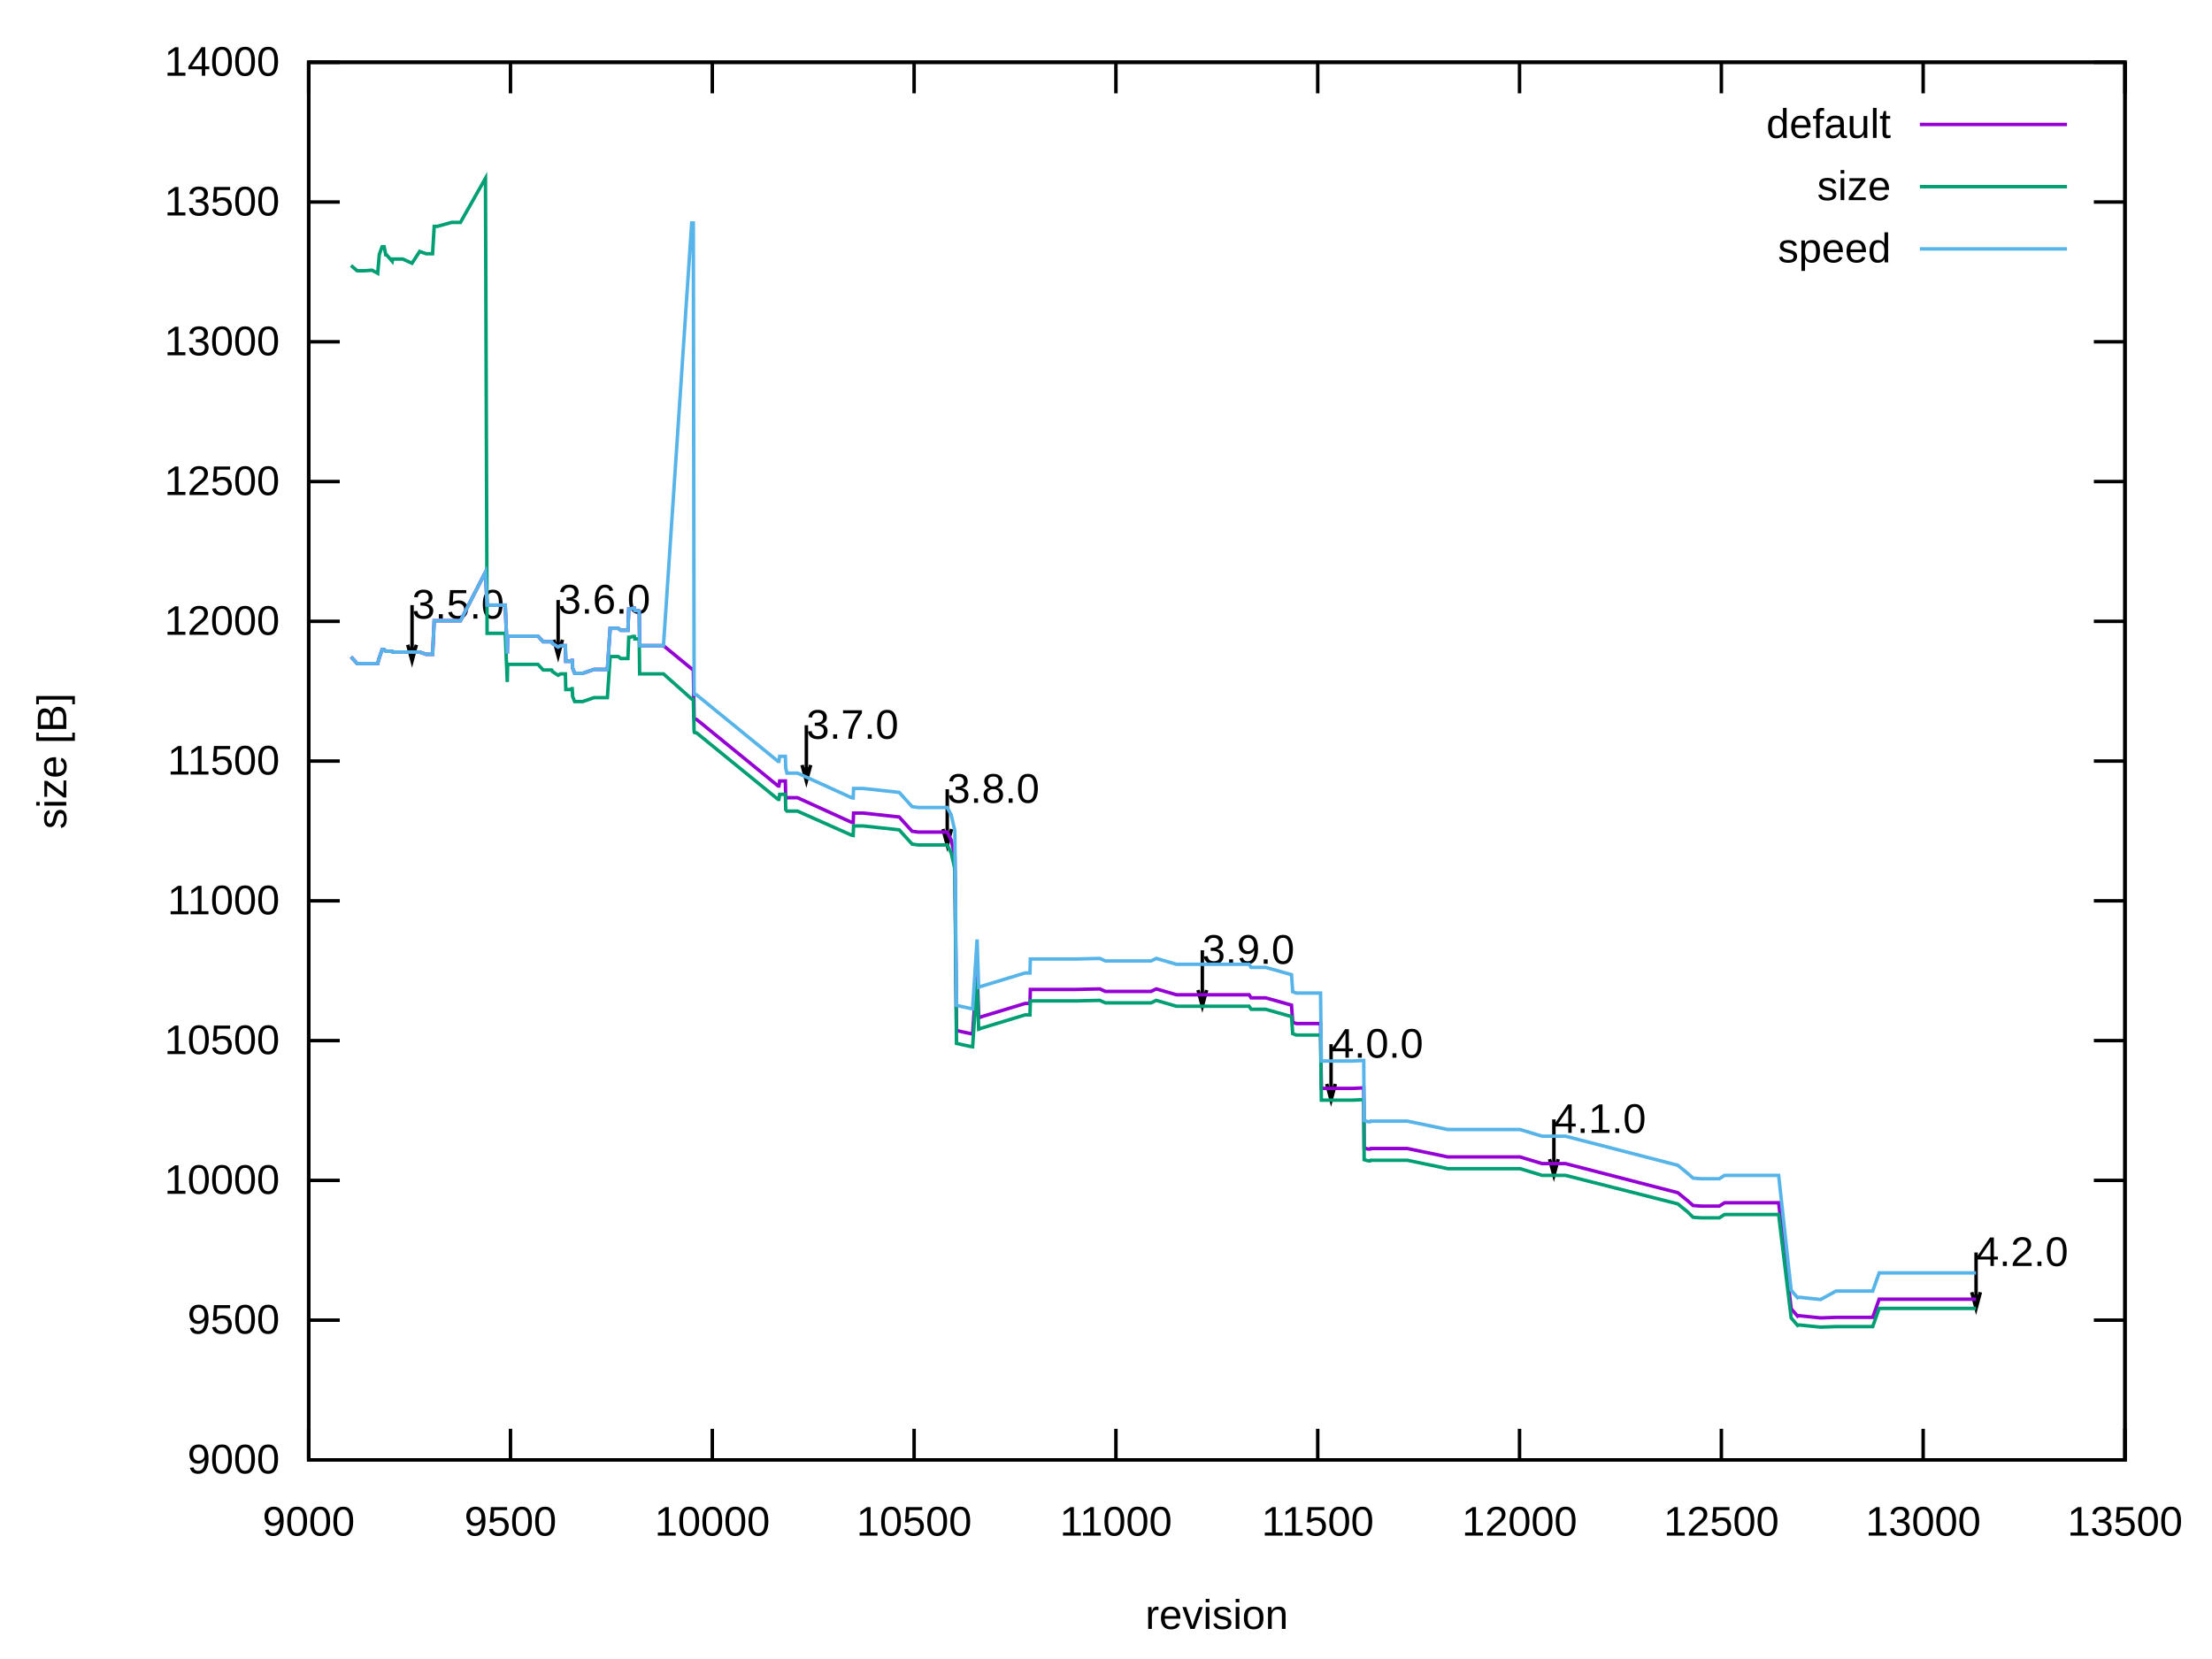
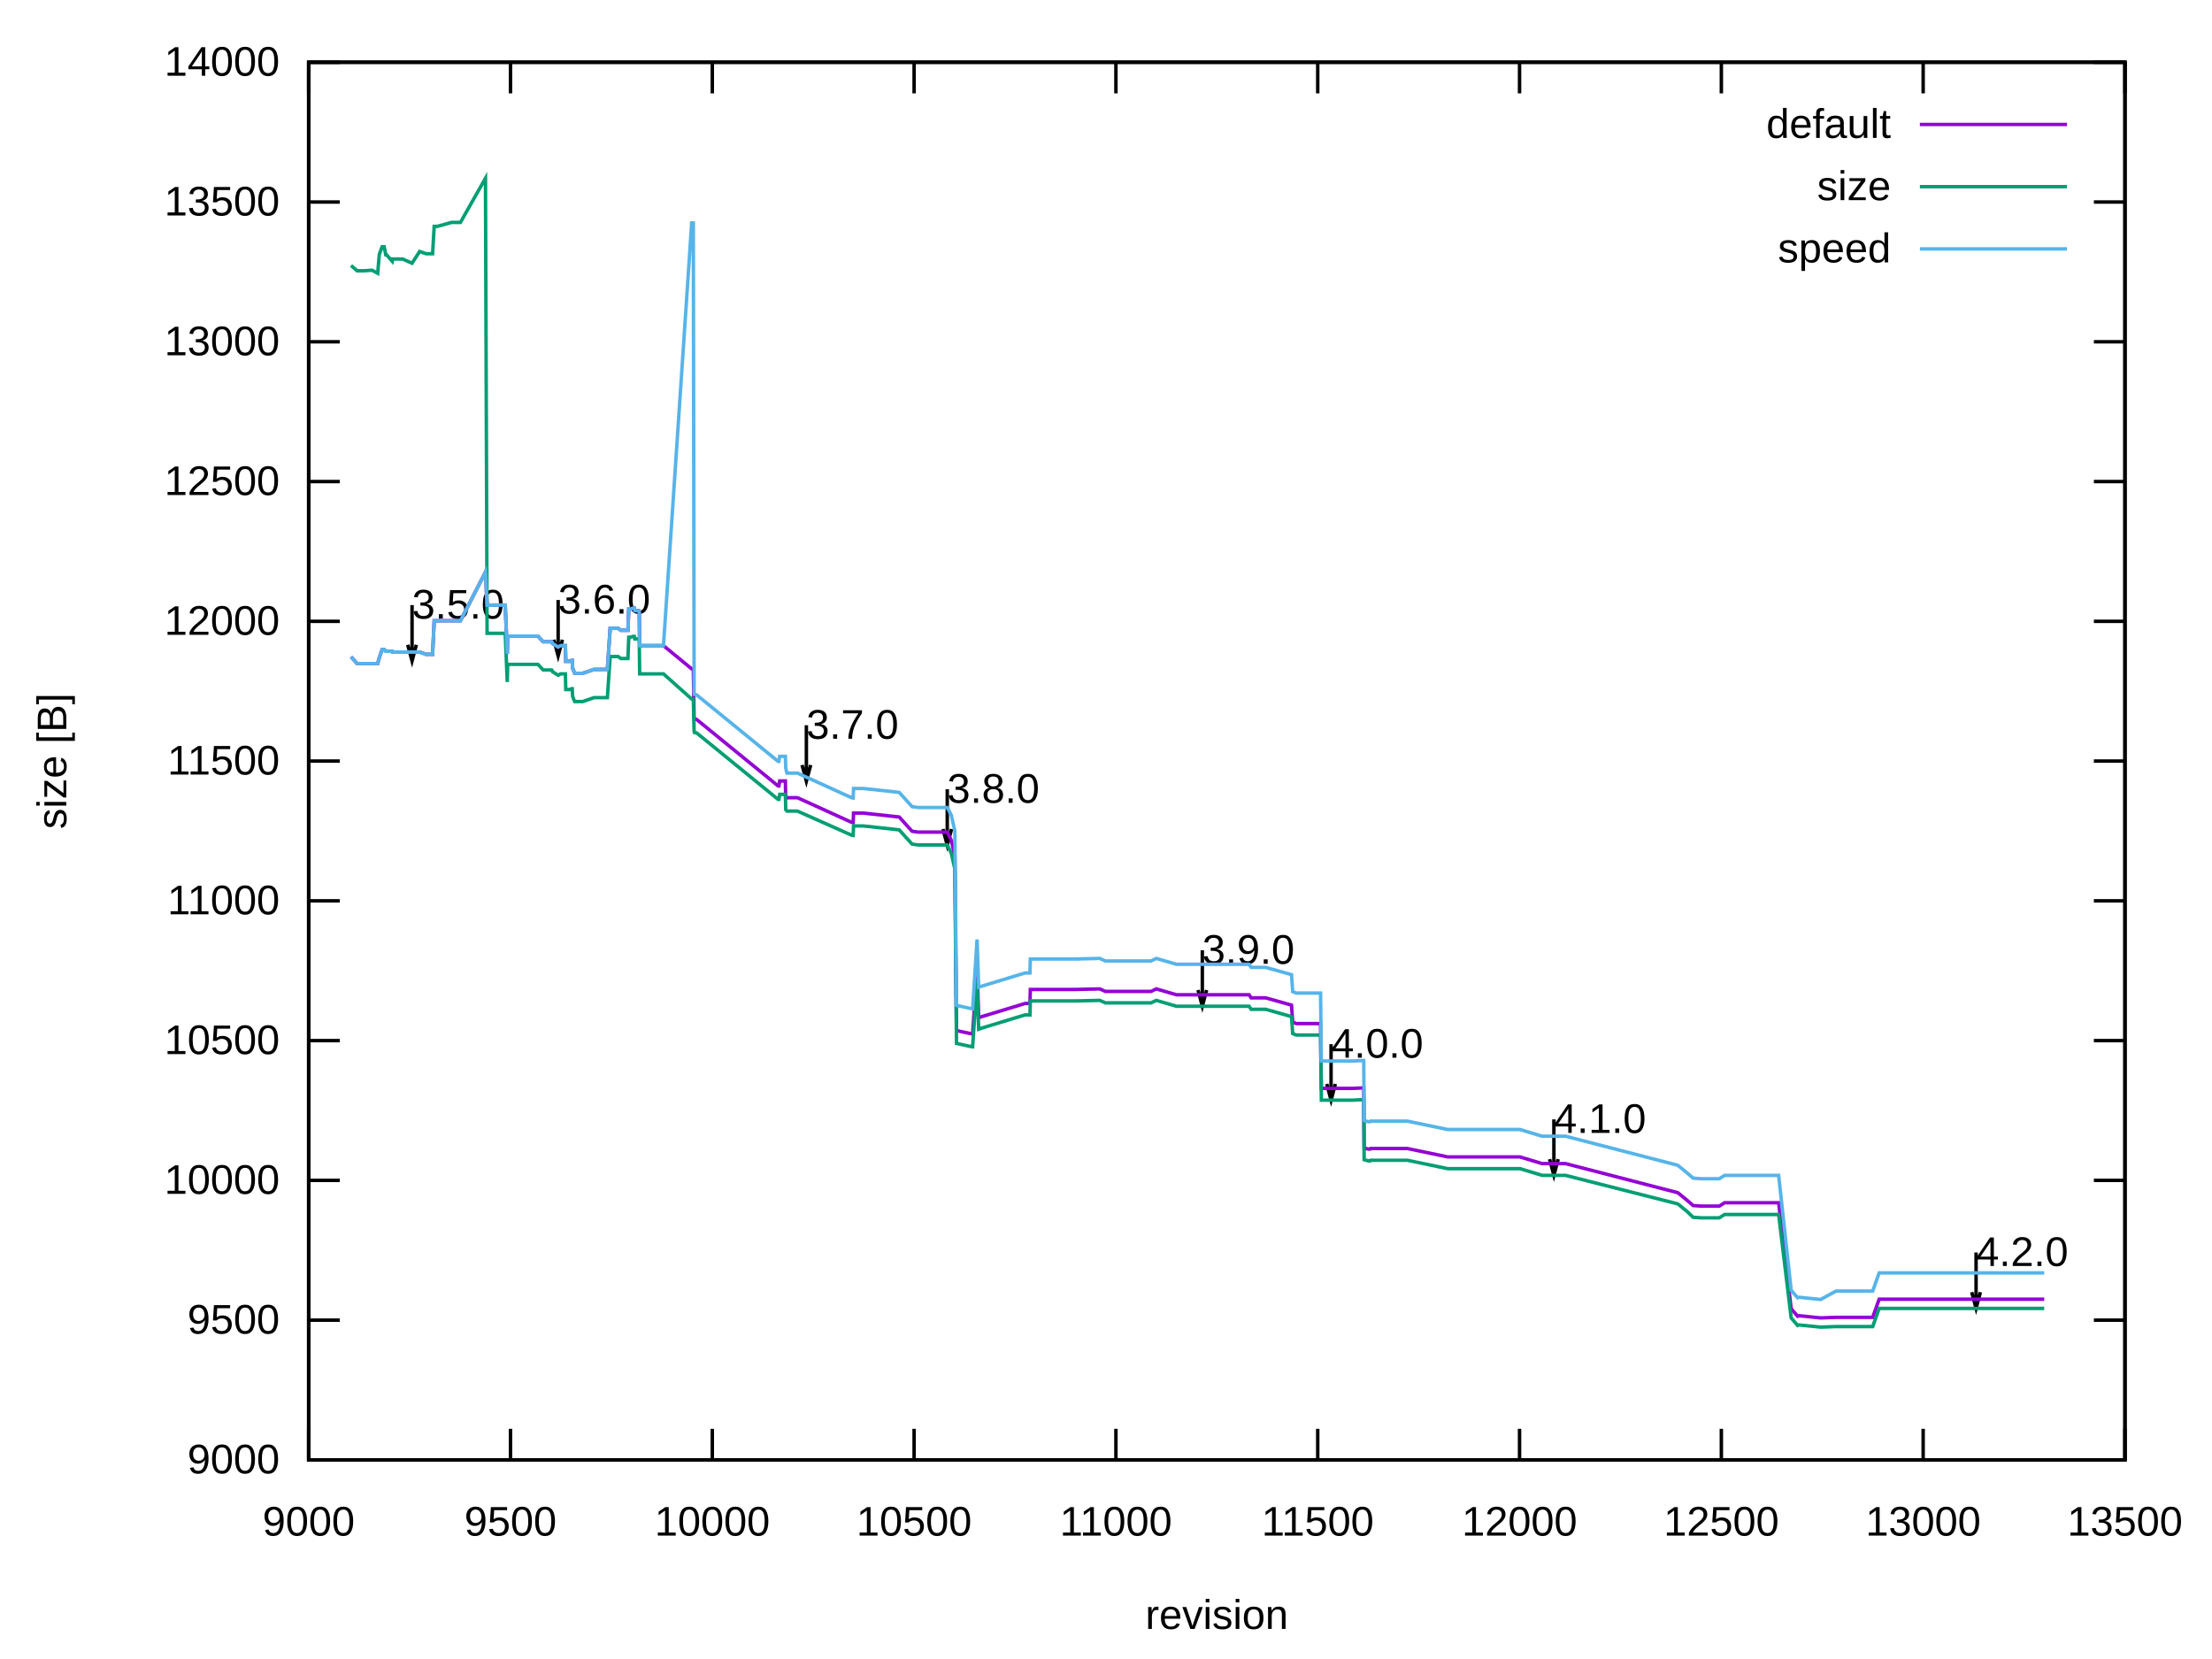
<svg xmlns="http://www.w3.org/2000/svg" xmlns:xlink="http://www.w3.org/1999/xlink" width="640" height="480" viewBox="0 0 640 480">
  <g id="gnuplot_canvas">
    <rect x="0" y="0" width="640" height="480" fill="none" />
    <defs>
      <circle id="gpDot" r="0.5" stroke-width="0.5" stroke="currentColor" />
      <path id="gpPt0" stroke-width="0.222" stroke="currentColor" d="M-1,0 h2 M0,-1 v2" />
      <path id="gpPt1" stroke-width="0.222" stroke="currentColor" d="M-1,-1 L1,1 M1,-1 L-1,1" />
      <path id="gpPt2" stroke-width="0.222" stroke="currentColor" d="M-1,0 L1,0 M0,-1 L0,1 M-1,-1 L1,1 M-1,1 L1,-1" />
      <rect id="gpPt3" stroke-width="0.222" stroke="currentColor" x="-1" y="-1" width="2" height="2" />
      <rect id="gpPt4" stroke-width="0.222" stroke="currentColor" fill="currentColor" x="-1" y="-1" width="2" height="2" />
      <circle id="gpPt5" stroke-width="0.222" stroke="currentColor" cx="0" cy="0" r="1" />
      <use xlink:href="#gpPt5" id="gpPt6" fill="currentColor" stroke="none" />
      <path id="gpPt7" stroke-width="0.222" stroke="currentColor" d="M0,-1.33 L-1.33,0.67 L1.33,0.67 z" />
      <use xlink:href="#gpPt7" id="gpPt8" fill="currentColor" stroke="none" />
      <use xlink:href="#gpPt7" id="gpPt9" stroke="currentColor" transform="rotate(180)" />
      <use xlink:href="#gpPt9" id="gpPt10" fill="currentColor" stroke="none" />
      <use xlink:href="#gpPt3" id="gpPt11" stroke="currentColor" transform="rotate(45)" />
      <use xlink:href="#gpPt11" id="gpPt12" fill="currentColor" stroke="none" />
      <path id="gpPt13" stroke-width="0.222" stroke="currentColor" d="M0,1.330 L1.265,0.411 L0.782,-1.067 L-0.782,-1.076 L-1.265,0.411 z" />
      <use xlink:href="#gpPt13" id="gpPt14" fill="currentColor" stroke="none" />
      <filter id="textbox" filterUnits="objectBoundingBox" x="0" y="0" height="1" width="1">
        <feFlood flood-color="white" flood-opacity="1" result="bgnd" />
        <feComposite in="SourceGraphic" in2="bgnd" operator="atop" />
      </filter>
      <filter id="greybox" filterUnits="objectBoundingBox" x="0" y="0" height="1" width="1">
        <feFlood flood-color="lightgrey" flood-opacity="1" result="grey" />
        <feComposite in="SourceGraphic" in2="grey" operator="atop" />
      </filter>
    </defs>
    <g fill="none" color="white" stroke="currentColor" stroke-width="1.00" stroke-linecap="butt" stroke-linejoin="miter">
</g>
    <g fill="none" color="black" stroke="currentColor" stroke-width="1.00" stroke-linecap="butt" stroke-linejoin="miter">
      <path stroke="black" d="M89.31,422.40 L98.31,422.40 M614.82,422.40 L605.82,422.40  " />
      <g transform="translate(80.92,426.30)" stroke="none" fill="black" font-family="Arial" font-size="12.00" text-anchor="end">
        <text>
          <tspan font-family="Arial"> 9000</tspan>
        </text>
      </g>
    </g>
    <g fill="none" color="black" stroke="currentColor" stroke-width="1.00" stroke-linecap="butt" stroke-linejoin="miter">
      <path stroke="black" d="M89.31,381.96 L98.31,381.96 M614.82,381.96 L605.82,381.96  " />
      <g transform="translate(80.92,385.86)" stroke="none" fill="black" font-family="Arial" font-size="12.00" text-anchor="end">
        <text>
          <tspan font-family="Arial"> 9500</tspan>
        </text>
      </g>
    </g>
    <g fill="none" color="black" stroke="currentColor" stroke-width="1.00" stroke-linecap="butt" stroke-linejoin="miter">
      <path stroke="black" d="M89.31,341.52 L98.31,341.52 M614.82,341.52 L605.82,341.52  " />
      <g transform="translate(80.92,345.42)" stroke="none" fill="black" font-family="Arial" font-size="12.00" text-anchor="end">
        <text>
          <tspan font-family="Arial"> 10000</tspan>
        </text>
      </g>
    </g>
    <g fill="none" color="black" stroke="currentColor" stroke-width="1.00" stroke-linecap="butt" stroke-linejoin="miter">
      <path stroke="black" d="M89.31,301.08 L98.31,301.08 M614.82,301.08 L605.82,301.08  " />
      <g transform="translate(80.92,304.98)" stroke="none" fill="black" font-family="Arial" font-size="12.00" text-anchor="end">
        <text>
          <tspan font-family="Arial"> 10500</tspan>
        </text>
      </g>
    </g>
    <g fill="none" color="black" stroke="currentColor" stroke-width="1.00" stroke-linecap="butt" stroke-linejoin="miter">
      <path stroke="black" d="M89.31,260.64 L98.31,260.64 M614.82,260.64 L605.82,260.64  " />
      <g transform="translate(80.92,264.54)" stroke="none" fill="black" font-family="Arial" font-size="12.00" text-anchor="end">
        <text>
          <tspan font-family="Arial"> 11000</tspan>
        </text>
      </g>
    </g>
    <g fill="none" color="black" stroke="currentColor" stroke-width="1.00" stroke-linecap="butt" stroke-linejoin="miter">
      <path stroke="black" d="M89.31,220.20 L98.31,220.20 M614.82,220.20 L605.82,220.20  " />
      <g transform="translate(80.92,224.10)" stroke="none" fill="black" font-family="Arial" font-size="12.00" text-anchor="end">
        <text>
          <tspan font-family="Arial"> 11500</tspan>
        </text>
      </g>
    </g>
    <g fill="none" color="black" stroke="currentColor" stroke-width="1.00" stroke-linecap="butt" stroke-linejoin="miter">
      <path stroke="black" d="M89.31,179.77 L98.31,179.77 M614.82,179.77 L605.82,179.77  " />
      <g transform="translate(80.92,183.67)" stroke="none" fill="black" font-family="Arial" font-size="12.00" text-anchor="end">
        <text>
          <tspan font-family="Arial"> 12000</tspan>
        </text>
      </g>
    </g>
    <g fill="none" color="black" stroke="currentColor" stroke-width="1.00" stroke-linecap="butt" stroke-linejoin="miter">
      <path stroke="black" d="M89.31,139.33 L98.31,139.33 M614.82,139.33 L605.82,139.33  " />
      <g transform="translate(80.92,143.23)" stroke="none" fill="black" font-family="Arial" font-size="12.00" text-anchor="end">
        <text>
          <tspan font-family="Arial"> 12500</tspan>
        </text>
      </g>
    </g>
    <g fill="none" color="black" stroke="currentColor" stroke-width="1.00" stroke-linecap="butt" stroke-linejoin="miter">
      <path stroke="black" d="M89.31,98.89 L98.31,98.89 M614.82,98.89 L605.82,98.89  " />
      <g transform="translate(80.92,102.79)" stroke="none" fill="black" font-family="Arial" font-size="12.00" text-anchor="end">
        <text>
          <tspan font-family="Arial"> 13000</tspan>
        </text>
      </g>
    </g>
    <g fill="none" color="black" stroke="currentColor" stroke-width="1.00" stroke-linecap="butt" stroke-linejoin="miter">
      <path stroke="black" d="M89.31,58.45 L98.31,58.45 M614.82,58.45 L605.82,58.45  " />
      <g transform="translate(80.92,62.35)" stroke="none" fill="black" font-family="Arial" font-size="12.00" text-anchor="end">
        <text>
          <tspan font-family="Arial"> 13500</tspan>
        </text>
      </g>
    </g>
    <g fill="none" color="black" stroke="currentColor" stroke-width="1.00" stroke-linecap="butt" stroke-linejoin="miter">
      <path stroke="black" d="M89.31,18.01 L98.31,18.01 M614.82,18.01 L605.82,18.01  " />
      <g transform="translate(80.92,21.91)" stroke="none" fill="black" font-family="Arial" font-size="12.00" text-anchor="end">
        <text>
          <tspan font-family="Arial"> 14000</tspan>
        </text>
      </g>
    </g>
    <g fill="none" color="black" stroke="currentColor" stroke-width="1.00" stroke-linecap="butt" stroke-linejoin="miter">
      <path stroke="black" d="M89.31,422.40 L89.31,413.40 M89.31,18.01 L89.31,27.01  " />
      <g transform="translate(89.31,444.30)" stroke="none" fill="black" font-family="Arial" font-size="12.00" text-anchor="middle">
        <text>
          <tspan font-family="Arial"> 9000</tspan>
        </text>
      </g>
    </g>
    <g fill="none" color="black" stroke="currentColor" stroke-width="1.00" stroke-linecap="butt" stroke-linejoin="miter">
      <path stroke="black" d="M147.70,422.40 L147.70,413.40 M147.70,18.01 L147.70,27.01  " />
      <g transform="translate(147.70,444.30)" stroke="none" fill="black" font-family="Arial" font-size="12.00" text-anchor="middle">
        <text>
          <tspan font-family="Arial"> 9500</tspan>
        </text>
      </g>
    </g>
    <g fill="none" color="black" stroke="currentColor" stroke-width="1.00" stroke-linecap="butt" stroke-linejoin="miter">
      <path stroke="black" d="M206.09,422.40 L206.09,413.40 M206.09,18.01 L206.09,27.01  " />
      <g transform="translate(206.09,444.30)" stroke="none" fill="black" font-family="Arial" font-size="12.00" text-anchor="middle">
        <text>
          <tspan font-family="Arial"> 10000</tspan>
        </text>
      </g>
    </g>
    <g fill="none" color="black" stroke="currentColor" stroke-width="1.00" stroke-linecap="butt" stroke-linejoin="miter">
      <path stroke="black" d="M264.48,422.40 L264.48,413.40 M264.48,18.01 L264.48,27.01  " />
      <g transform="translate(264.48,444.30)" stroke="none" fill="black" font-family="Arial" font-size="12.00" text-anchor="middle">
        <text>
          <tspan font-family="Arial"> 10500</tspan>
        </text>
      </g>
    </g>
    <g fill="none" color="black" stroke="currentColor" stroke-width="1.00" stroke-linecap="butt" stroke-linejoin="miter">
      <path stroke="black" d="M322.87,422.40 L322.87,413.40 M322.87,18.01 L322.87,27.01  " />
      <g transform="translate(322.87,444.30)" stroke="none" fill="black" font-family="Arial" font-size="12.00" text-anchor="middle">
        <text>
          <tspan font-family="Arial"> 11000</tspan>
        </text>
      </g>
    </g>
    <g fill="none" color="black" stroke="currentColor" stroke-width="1.00" stroke-linecap="butt" stroke-linejoin="miter">
      <path stroke="black" d="M381.26,422.40 L381.26,413.40 M381.26,18.01 L381.26,27.01  " />
      <g transform="translate(381.26,444.30)" stroke="none" fill="black" font-family="Arial" font-size="12.00" text-anchor="middle">
        <text>
          <tspan font-family="Arial"> 11500</tspan>
        </text>
      </g>
    </g>
    <g fill="none" color="black" stroke="currentColor" stroke-width="1.00" stroke-linecap="butt" stroke-linejoin="miter">
      <path stroke="black" d="M439.65,422.40 L439.65,413.40 M439.65,18.01 L439.65,27.01  " />
      <g transform="translate(439.65,444.30)" stroke="none" fill="black" font-family="Arial" font-size="12.00" text-anchor="middle">
        <text>
          <tspan font-family="Arial"> 12000</tspan>
        </text>
      </g>
    </g>
    <g fill="none" color="black" stroke="currentColor" stroke-width="1.00" stroke-linecap="butt" stroke-linejoin="miter">
      <path stroke="black" d="M498.04,422.40 L498.04,413.40 M498.04,18.01 L498.04,27.01  " />
      <g transform="translate(498.04,444.30)" stroke="none" fill="black" font-family="Arial" font-size="12.00" text-anchor="middle">
        <text>
          <tspan font-family="Arial"> 12500</tspan>
        </text>
      </g>
    </g>
    <g fill="none" color="black" stroke="currentColor" stroke-width="1.00" stroke-linecap="butt" stroke-linejoin="miter">
      <path stroke="black" d="M556.43,422.40 L556.43,413.40 M556.43,18.01 L556.43,27.01  " />
      <g transform="translate(556.43,444.30)" stroke="none" fill="black" font-family="Arial" font-size="12.00" text-anchor="middle">
        <text>
          <tspan font-family="Arial"> 13000</tspan>
        </text>
      </g>
    </g>
    <g fill="none" color="black" stroke="currentColor" stroke-width="1.00" stroke-linecap="butt" stroke-linejoin="miter">
      <path stroke="black" d="M614.82,422.40 L614.82,413.40 M614.82,18.01 L614.82,27.01  " />
      <g transform="translate(614.82,444.30)" stroke="none" fill="black" font-family="Arial" font-size="12.00" text-anchor="middle">
        <text>
          <tspan font-family="Arial"> 13500</tspan>
        </text>
      </g>
    </g>
    <g fill="none" color="black" stroke="currentColor" stroke-width="1.00" stroke-linecap="butt" stroke-linejoin="miter">
</g>
    <g fill="none" color="black" stroke="currentColor" stroke-width="1.00" stroke-linecap="butt" stroke-linejoin="miter">
      <path stroke="black" d="M89.31,18.01 L89.31,422.40 L614.82,422.40 L614.82,18.01 L89.31,18.01 Z  " />
      <g transform="translate(119.21,178.98)" stroke="none" fill="black" font-family="Arial" font-size="12.00" text-anchor="start">
        <text>
          <tspan font-family="Arial">3.5.0</tspan>
        </text>
      </g>
      <g transform="translate(161.48,177.52)" stroke="none" fill="black" font-family="Arial" font-size="12.00" text-anchor="start">
        <text>
          <tspan font-family="Arial">3.6.0</tspan>
        </text>
      </g>
      <g transform="translate(233.30,213.75)" stroke="none" fill="black" font-family="Arial" font-size="12.00" text-anchor="start">
        <text>
          <tspan font-family="Arial">3.7.0</tspan>
        </text>
      </g>
      <g transform="translate(274.06,232.27)" stroke="none" fill="black" font-family="Arial" font-size="12.00" text-anchor="start">
        <text>
          <tspan font-family="Arial">3.8.0</tspan>
        </text>
      </g>
      <g transform="translate(347.86,278.86)" stroke="none" fill="black" font-family="Arial" font-size="12.00" text-anchor="start">
        <text>
          <tspan font-family="Arial">3.9.0</tspan>
        </text>
      </g>
      <g transform="translate(385.11,306.03)" stroke="none" fill="black" font-family="Arial" font-size="12.00" text-anchor="start">
        <text>
          <tspan font-family="Arial">4.0.0</tspan>
        </text>
      </g>
      <g transform="translate(449.58,327.79)" stroke="none" fill="black" font-family="Arial" font-size="12.00" text-anchor="start">
        <text>
          <tspan font-family="Arial">4.1.0</tspan>
        </text>
      </g>
      <g transform="translate(571.73,366.29)" stroke="none" fill="black" font-family="Arial" font-size="12.00" text-anchor="start">
        <text>
          <tspan font-family="Arial">4.2.0</tspan>
        </text>
      </g>
      <path stroke="black" d="M117.97,186.56 L119.22,191.24 L120.47,186.56 M119.22,175.07 L119.22,191.24 M160.24,185.10 L161.49,189.78 L162.74,185.10   M161.49,173.61 L161.49,189.78 M232.06,221.34 L233.31,226.02 L234.56,221.34 M233.31,209.84 L233.31,226.02 M272.82,239.86   L274.07,244.54 L275.32,239.86 M274.07,228.36 L274.07,244.54 M346.62,286.45 L347.87,291.13 L349.12,286.45 M347.87,274.95   L347.87,291.13 M383.87,313.62 L385.12,318.30 L386.37,313.62 M385.12,302.12 L385.12,318.30 M448.34,335.38 L449.59,340.06   L450.84,335.38 M449.59,323.88 L449.59,340.06 M570.49,373.87 L571.74,378.55 L572.99,373.87 M571.74,362.38 L571.74,378.55    " />
    </g>
    <g fill="none" color="black" stroke="currentColor" stroke-width="1.00" stroke-linecap="butt" stroke-linejoin="miter">
      <g transform="translate(19.18,220.21) rotate(270)" stroke="none" fill="black" font-family="Arial" font-size="12.00" text-anchor="middle">
        <text>
          <tspan font-family="Arial">size [B]</tspan>
        </text>
      </g>
    </g>
    <g fill="none" color="black" stroke="currentColor" stroke-width="1.00" stroke-linecap="butt" stroke-linejoin="miter">
      <g transform="translate(352.06,471.30)" stroke="none" fill="black" font-family="Arial" font-size="12.00" text-anchor="middle">
        <text>
          <tspan font-family="Arial">revision</tspan>
        </text>
      </g>
    </g>
    <g fill="none" color="black" stroke="currentColor" stroke-width="1.00" stroke-linecap="butt" stroke-linejoin="miter">
</g>
    <g id="gnuplot_plot_1">
      <g fill="none" color="black" stroke="currentColor" stroke-width="1.00" stroke-linecap="butt" stroke-linejoin="miter">
        <g transform="translate(547.09,39.91)" stroke="none" fill="black" font-family="Arial" font-size="12.00" text-anchor="end">
          <text>
            <tspan font-family="Arial">default</tspan>
          </text>
        </g>
      </g>
      <g fill="none" color="black" stroke="currentColor" stroke-width="1.00" stroke-linecap="butt" stroke-linejoin="miter">
-         <path stroke="rgb(148,   0, 211)" d="M555.48,36.01 L598.04,36.01 M101.57,190.04 L103.32,191.98 L103.79,191.98 L104.14,191.98 L105.43,191.98 L107.64,191.98   L109.28,191.98 L109.75,190.28 L110.56,187.93 L111.15,187.93 L111.61,188.42 L111.85,188.42 L113.48,188.42 L113.60,188.66   L114.77,188.66 L116.52,188.66 L119.21,188.66 L121.42,188.66 L123.29,189.31 L125.16,189.31 L125.63,179.60 L126.56,179.60   L130.65,179.60 L133.22,179.60 L140.46,165.53 L140.93,175.08 L141.28,175.08 L142.09,175.08 L143.15,175.08 L145.13,175.08   L146.18,175.08 L146.77,189.15 L146.88,184.05 L147.47,184.05 L150.15,184.05 L152.37,184.05 L153.54,184.05 L155.64,184.05   L157.16,185.67 L158.09,185.67 L158.91,185.67 L159.49,185.67 L159.61,185.67 L159.73,185.83 L159.85,186.16 L161.48,187.21   L162.18,186.80 L163.11,186.80 L163.47,186.80 L163.58,186.80 L163.70,191.33 L163.82,191.33 L164.05,191.33 L164.63,191.33   L164.75,191.33 L165.10,191.33 L165.33,191.09 L165.57,191.09 L165.68,193.35 L166.27,194.81 L166.62,194.81 L166.85,194.81   L166.97,194.81 L167.09,194.81 L168.60,194.81 L171.87,193.68 L174.56,193.68 L175.73,193.68 L176.54,181.79 L177.01,181.79   L178.18,181.79 L178.53,181.79 L178.65,181.79 L178.76,181.79 L178.88,181.79 L179.58,182.35 L180.87,182.35 L181.57,182.35   L181.68,182.35 L181.92,176.21 L182.38,176.21 L183.08,175.96 L183.55,175.96 L183.67,176.69 L184.49,176.69 L184.84,176.69   L184.95,176.77 L185.07,186.80 L186.24,186.80 L186.47,186.80 L186.94,186.80 L191.96,186.80 L200.13,193.52 L200.60,193.52   L200.83,207.75 L200.95,208.07 L201.54,208.15 L225.13,227.40 L225.36,227.40 L225.59,225.95 L226.41,225.95 L227.23,225.95   L227.34,231.20 L227.69,230.80 L228.51,230.80 L230.50,230.80 L230.73,230.80 L246.38,237.92 L246.85,238.00 L246.96,235.25   L248.83,235.25 L248.95,235.25 L249.77,235.25 L260.16,236.38 L263.90,240.51 L265.65,240.75 L269.15,240.75 L271.25,240.75   L274.06,240.75 L275.22,243.09 L276.27,247.70 L276.74,298.17 L278.61,298.58 L280.83,299.06 L281.41,299.14 L282.70,279.97   L283.16,294.45 L284.10,294.13 L296.59,290.33 L297.41,290.33 L297.88,290.33 L298.00,290.33 L298.11,286.28 L298.35,286.28   L299.51,286.28 L311.19,286.28 L318.20,286.12 L319.83,286.85 L333.03,286.85 L334.55,286.12 L340.39,287.82 L347.86,287.82   L353.23,287.82 L361.41,287.82 L361.99,288.71 L366.20,288.71 L373.67,290.81 L374.02,295.75 L375.07,296.15 L382.08,296.15   L382.31,314.91 L385.11,314.91 L391.30,314.91 L394.57,314.75 L394.69,332.14 L395.86,332.46 L396.44,332.46 L396.56,332.30   L397.26,332.30 L397.38,332.30 L407.19,332.30 L418.86,334.73 L439.77,334.73 L446.19,336.67 L449.58,336.67 L451.09,336.67   L451.33,336.67 L451.56,336.67 L452.03,336.67 L452.38,336.67 L452.96,336.67 L485.43,345.08 L488.11,347.26 L489.87,348.80   L492.20,348.96 L493.84,348.96 L496.64,348.96 L497.46,348.96 L498.97,347.99 L514.62,347.99 L518.24,378.65 L520.11,380.83   L520.46,380.67 L526.77,381.31 L531.21,381.15 L532.49,381.15 L536.23,381.15 L540.31,381.15 L541.83,381.15 L543.70,375.90   L544.75,375.90 L552.81,375.90 L571.73,375.90  " />
+         <path stroke="rgb(148,   0, 211)" d="M555.48,36.01 L598.04,36.01 M101.57,190.04 L103.32,191.98 L103.79,191.98 L104.14,191.98 L105.43,191.98 L107.64,191.98   L109.28,191.98 L109.75,190.28 L110.56,187.93 L111.15,187.93 L111.61,188.42 L111.85,188.42 L113.48,188.42 L113.60,188.66   L114.77,188.66 L116.52,188.66 L119.21,188.66 L121.42,188.66 L123.29,189.31 L125.16,189.31 L125.63,179.60 L126.56,179.60   L130.65,179.60 L133.22,179.60 L140.46,165.53 L140.93,175.08 L141.28,175.08 L142.09,175.08 L143.15,175.08 L145.13,175.08   L146.18,175.08 L146.77,189.15 L146.88,184.05 L147.47,184.05 L150.15,184.05 L152.37,184.05 L153.54,184.05 L155.64,184.05   L157.16,185.67 L158.09,185.67 L158.91,185.67 L159.49,185.67 L159.61,185.67 L159.73,185.83 L159.85,186.16 L161.48,187.21   L162.18,186.80 L163.11,186.80 L163.47,186.80 L163.58,186.80 L163.70,191.33 L163.82,191.33 L164.05,191.33 L164.63,191.33   L164.75,191.33 L165.10,191.33 L165.33,191.09 L165.57,191.09 L165.68,193.35 L166.27,194.81 L166.62,194.81 L166.85,194.81   L166.97,194.81 L167.09,194.81 L168.60,194.81 L171.87,193.68 L174.56,193.68 L175.73,193.68 L176.54,181.79 L177.01,181.79   L178.18,181.79 L178.53,181.79 L178.65,181.79 L178.76,181.79 L178.88,181.79 L179.58,182.35 L180.87,182.35 L181.57,182.35   L181.68,182.35 L181.92,176.21 L182.38,176.21 L183.08,175.96 L183.55,175.96 L183.67,176.69 L184.49,176.69 L184.84,176.69   L184.95,176.77 L185.07,186.80 L186.24,186.80 L186.47,186.80 L186.94,186.80 L191.96,186.80 L200.13,193.52 L200.60,193.52   L200.83,207.75 L200.95,208.07 L201.54,208.15 L225.13,227.40 L225.36,227.40 L225.59,225.95 L226.41,225.95 L227.23,225.95   L227.34,231.20 L227.69,230.80 L228.51,230.80 L230.50,230.80 L230.73,230.80 L246.38,237.92 L246.85,238.00 L246.96,235.25   L248.83,235.25 L248.95,235.25 L249.77,235.25 L260.16,236.38 L263.90,240.51 L265.65,240.75 L269.15,240.75 L271.25,240.75   L274.06,240.75 L275.22,243.09 L276.27,247.70 L276.74,298.17 L278.61,298.58 L280.83,299.06 L281.41,299.14 L282.70,279.97   L283.16,294.45 L284.10,294.13 L296.59,290.33 L297.41,290.33 L297.88,290.33 L298.00,290.33 L298.11,286.28 L298.35,286.28   L299.51,286.28 L311.19,286.28 L318.20,286.12 L319.83,286.85 L333.03,286.85 L334.55,286.12 L340.39,287.82 L347.86,287.82   L353.23,287.82 L361.41,287.82 L361.99,288.71 L366.20,288.71 L373.67,290.81 L374.02,295.75 L375.07,296.15 L382.08,296.15   L382.31,314.91 L385.11,314.91 L391.30,314.91 L394.57,314.75 L394.69,332.14 L395.86,332.46 L396.44,332.46 L396.56,332.30   L397.26,332.30 L397.38,332.30 L407.19,332.30 L418.86,334.73 L439.77,334.73 L446.19,336.67 L449.58,336.67 L451.09,336.67   L451.33,336.67 L451.56,336.67 L452.03,336.67 L452.38,336.67 L452.96,336.67 L485.43,345.08 L488.11,347.26 L489.87,348.80   L492.20,348.96 L493.84,348.96 L496.64,348.96 L497.46,348.96 L498.97,347.99 L514.62,347.99 L518.24,378.65 L520.11,380.83   L520.46,380.67 L526.77,381.31 L531.21,381.15 L532.49,381.15 L536.23,381.15 L540.31,381.15 L541.83,381.15 L543.70,375.90   L544.75,375.90 L552.81,375.90 L571.73,375.90 L579.79,375.90 L591.46,375.90  " />
      </g>
    </g>
    <g id="gnuplot_plot_2">
      <g fill="none" color="black" stroke="currentColor" stroke-width="1.00" stroke-linecap="butt" stroke-linejoin="miter">
        <g transform="translate(547.09,57.91)" stroke="none" fill="black" font-family="Arial" font-size="12.00" text-anchor="end">
          <text>
            <tspan font-family="Arial">size</tspan>
          </text>
        </g>
      </g>
      <g fill="none" color="black" stroke="currentColor" stroke-width="1.00" stroke-linecap="butt" stroke-linejoin="miter">
-         <path stroke="rgb(  0, 158, 115)" d="M555.48,54.01 L598.04,54.01 M101.57,76.81 L103.32,78.34 L103.79,78.34 L104.14,78.34 L105.43,78.34 L107.64,78.18   L109.28,79.07 L109.75,73.57 L110.56,71.39 L111.15,71.39 L111.61,73.73 L111.85,73.73 L113.48,75.60 L113.60,74.95   L114.77,74.95 L116.52,74.95 L119.21,76.16 L121.42,72.76 L123.29,73.41 L125.16,73.41 L125.63,65.49 L126.56,65.49   L130.65,64.35 L133.22,64.35 L140.46,51.57 L140.93,183.24 L141.28,183.24 L142.09,183.24 L143.15,183.24 L145.13,183.24   L146.18,183.24 L146.77,197.32 L146.88,192.22 L147.47,192.22 L150.15,192.22 L152.37,192.22 L153.54,192.22 L155.64,192.22   L157.16,193.84 L158.09,193.84 L158.91,193.84 L159.49,193.84 L159.61,193.84 L159.73,194.00 L159.85,194.32 L161.48,195.38   L162.18,194.97 L163.11,194.97 L163.47,194.97 L163.58,194.97 L163.70,199.50 L163.82,199.50 L164.05,199.50 L164.63,199.50   L164.75,199.50 L165.10,199.50 L165.33,199.26 L165.57,199.26 L165.68,201.52 L166.27,202.98 L166.62,202.98 L166.85,202.98   L166.97,202.98 L167.09,202.98 L168.60,202.98 L171.87,201.85 L174.56,201.85 L175.73,201.85 L176.54,189.96 L177.01,189.96   L178.18,189.96 L178.53,189.96 L178.65,189.96 L178.76,189.96 L178.88,189.96 L179.58,190.52 L180.87,190.52 L181.57,190.52   L181.68,190.52 L181.92,184.38 L182.38,184.38 L183.08,184.13 L183.55,184.13 L183.67,184.86 L184.49,184.86 L184.84,184.86   L184.95,184.94 L185.07,194.97 L186.24,194.97 L186.47,194.97 L186.94,194.97 L191.96,194.97 L200.13,202.25 L200.60,202.25   L200.83,211.63 L200.95,211.96 L201.54,212.04 L225.13,231.29 L225.36,231.29 L225.59,229.83 L226.41,229.83 L227.23,229.83   L227.34,234.28 L227.69,234.68 L228.51,234.68 L230.50,234.68 L230.73,234.68 L246.38,241.64 L246.85,241.72 L246.96,238.97   L248.83,238.97 L248.95,238.97 L249.77,238.97 L260.16,240.10 L263.90,244.23 L265.65,244.47 L269.15,244.47 L271.25,244.47   L274.06,244.47 L275.22,246.81 L276.27,251.42 L276.74,301.89 L278.61,302.30 L280.83,302.78 L281.41,302.86 L282.70,283.61   L283.16,297.77 L284.10,297.44 L296.59,293.64 L297.41,293.64 L297.88,293.64 L298.00,293.64 L298.11,289.60 L298.35,289.60   L299.51,289.60 L311.19,289.60 L318.20,289.44 L319.83,290.16 L333.03,290.16 L334.55,289.44 L340.39,291.14 L347.86,291.14   L353.23,291.14 L361.41,291.14 L361.99,292.02 L366.20,292.02 L373.67,294.13 L374.02,299.06 L375.07,299.47 L382.08,299.47   L382.31,318.31 L385.11,318.31 L391.30,318.31 L394.57,318.15 L394.69,335.54 L395.86,335.86 L396.44,335.86 L396.56,335.70   L397.26,335.70 L397.38,335.70 L407.19,335.70 L418.86,338.13 L439.77,338.13 L446.19,340.07 L449.58,340.07 L451.09,340.07   L451.33,340.07 L451.56,340.07 L452.03,340.07 L452.38,340.07 L452.96,340.07 L485.43,348.32 L488.11,350.50 L489.87,352.20   L492.20,352.36 L493.84,352.36 L496.64,352.36 L497.46,352.36 L498.97,351.39 L514.62,351.39 L518.24,381.31 L520.11,383.50   L520.46,383.34 L526.77,383.98 L531.21,383.82 L532.49,383.82 L536.23,383.82 L540.31,383.82 L541.83,383.82 L543.70,378.56   L544.75,378.56 L552.81,378.56 L571.73,378.56  " />
+         <path stroke="rgb(  0, 158, 115)" d="M555.48,54.01 L598.04,54.01 M101.57,76.81 L103.32,78.34 L103.79,78.34 L104.14,78.34 L105.43,78.34 L107.64,78.18   L109.28,79.07 L109.75,73.57 L110.56,71.39 L111.15,71.39 L111.61,73.73 L111.85,73.73 L113.48,75.60 L113.60,74.95   L114.77,74.95 L116.52,74.95 L119.21,76.16 L121.42,72.76 L123.29,73.41 L125.16,73.41 L125.63,65.49 L126.56,65.49   L130.65,64.35 L133.22,64.35 L140.46,51.57 L140.93,183.24 L141.28,183.24 L142.09,183.24 L143.15,183.24 L145.13,183.24   L146.18,183.24 L146.77,197.32 L146.88,192.22 L147.47,192.22 L150.15,192.22 L152.37,192.22 L153.54,192.22 L155.64,192.22   L157.16,193.84 L158.09,193.84 L158.91,193.84 L159.49,193.84 L159.61,193.84 L159.73,194.00 L159.85,194.32 L161.48,195.38   L162.18,194.97 L163.11,194.97 L163.47,194.97 L163.58,194.97 L163.70,199.50 L163.82,199.50 L164.05,199.50 L164.63,199.50   L164.75,199.50 L165.10,199.50 L165.33,199.26 L165.57,199.26 L165.68,201.52 L166.27,202.98 L166.62,202.98 L166.85,202.98   L166.97,202.98 L167.09,202.98 L168.60,202.98 L171.87,201.85 L174.56,201.85 L175.73,201.85 L176.54,189.96 L177.01,189.96   L178.18,189.96 L178.53,189.96 L178.65,189.96 L178.76,189.96 L178.88,189.96 L179.58,190.52 L180.87,190.52 L181.57,190.52   L181.68,190.52 L181.92,184.38 L182.38,184.38 L183.08,184.13 L183.55,184.13 L183.67,184.86 L184.49,184.86 L184.84,184.86   L184.95,184.94 L185.07,194.97 L186.24,194.97 L186.47,194.97 L186.94,194.97 L191.96,194.97 L200.13,202.25 L200.60,202.25   L200.83,211.63 L200.95,211.96 L201.54,212.04 L225.13,231.29 L225.36,231.29 L225.59,229.83 L226.41,229.83 L227.23,229.83   L227.34,234.28 L227.69,234.68 L228.51,234.68 L230.50,234.68 L230.73,234.68 L246.38,241.64 L246.85,241.72 L246.96,238.97   L248.83,238.97 L248.95,238.97 L249.77,238.97 L260.16,240.10 L263.90,244.23 L265.65,244.47 L269.15,244.47 L271.25,244.47   L274.06,244.47 L275.22,246.81 L276.27,251.42 L276.74,301.89 L278.61,302.30 L280.83,302.78 L281.41,302.86 L282.70,283.61   L283.16,297.77 L284.10,297.44 L296.59,293.64 L297.41,293.64 L297.88,293.64 L298.00,293.64 L298.11,289.60 L298.35,289.60   L299.51,289.60 L311.19,289.60 L318.20,289.44 L319.83,290.16 L333.03,290.16 L334.55,289.44 L340.39,291.14 L347.86,291.14   L353.23,291.14 L361.41,291.14 L361.99,292.02 L366.20,292.02 L373.67,294.13 L374.02,299.06 L375.07,299.47 L382.08,299.47   L382.31,318.31 L385.11,318.31 L391.30,318.31 L394.57,318.15 L394.69,335.54 L395.86,335.86 L396.44,335.86 L396.56,335.70   L397.26,335.70 L397.38,335.70 L407.19,335.70 L418.86,338.13 L439.77,338.13 L446.19,340.07 L449.58,340.07 L451.09,340.07   L451.33,340.07 L451.56,340.07 L452.03,340.07 L452.38,340.07 L452.96,340.07 L485.43,348.32 L488.11,350.50 L489.87,352.20   L492.20,352.36 L493.84,352.36 L496.64,352.36 L497.46,352.36 L498.97,351.39 L514.62,351.39 L518.24,381.31 L520.11,383.50   L520.46,383.34 L526.77,383.98 L531.21,383.82 L532.49,383.82 L536.23,383.82 L540.31,383.82 L541.83,383.82 L543.70,378.56   L544.75,378.56 L552.81,378.56 L571.73,378.56 L579.79,378.56 L591.46,378.56  " />
      </g>
    </g>
    <g id="gnuplot_plot_3">
      <g fill="none" color="black" stroke="currentColor" stroke-width="1.00" stroke-linecap="butt" stroke-linejoin="miter">
        <g transform="translate(547.09,75.91)" stroke="none" fill="black" font-family="Arial" font-size="12.00" text-anchor="end">
          <text>
            <tspan font-family="Arial">speed</tspan>
          </text>
        </g>
      </g>
      <g fill="none" color="black" stroke="currentColor" stroke-width="1.00" stroke-linecap="butt" stroke-linejoin="miter">
-         <path stroke="rgb( 86, 180, 233)" d="M555.48,72.01 L598.04,72.01 M101.57,190.04 L103.32,191.98 L103.79,191.98 L104.14,191.98 L105.43,191.98 L107.64,191.98   L109.28,191.98 L109.75,190.28 L110.56,187.93 L111.15,187.93 L111.61,188.42 L111.85,188.42 L113.48,188.42 L113.60,188.66   L114.77,188.66 L116.52,188.66 L119.21,188.66 L121.42,188.66 L123.29,189.31 L125.16,189.31 L125.63,179.60 L126.56,179.60   L130.65,179.60 L133.22,179.60 L140.46,165.53 L140.93,175.08 L141.28,175.08 L142.09,175.08 L143.15,175.08 L145.13,175.08   L146.18,175.08 L146.77,189.15 L146.88,184.05 L147.47,184.05 L150.15,184.05 L152.37,184.05 L153.54,184.05 L155.64,184.05   L157.16,185.67 L158.09,185.67 L158.91,185.67 L159.49,185.67 L159.61,185.67 L159.73,185.83 L159.85,186.16 L161.48,187.21   L162.18,186.80 L163.11,186.80 L163.47,186.80 L163.58,186.80 L163.70,191.33 L163.82,191.33 L164.05,191.33 L164.63,191.33   L164.75,191.33 L165.10,191.33 L165.33,191.09 L165.57,191.09 L165.68,193.35 L166.27,194.81 L166.62,194.81 L166.85,194.81   L166.97,194.81 L167.09,194.81 L168.60,194.81 L171.87,193.68 L174.56,193.68 L175.73,193.68 L176.54,181.79 L177.01,181.79   L178.18,181.79 L178.53,181.79 L178.65,181.79 L178.76,181.79 L178.88,181.79 L179.58,182.35 L180.87,182.35 L181.57,182.35   L181.68,182.35 L181.92,176.21 L182.38,176.21 L183.08,175.96 L183.55,175.96 L183.67,176.69 L184.49,176.69 L184.84,176.69   L184.95,176.77 L185.07,186.80 L186.24,186.80 L186.47,186.80 L186.94,186.80 L191.96,186.80 L200.13,64.51 L200.60,64.51   L200.83,200.63 L200.95,200.96 L201.54,201.04 L225.13,220.29 L225.36,220.29 L225.59,218.83 L226.41,218.83 L227.23,218.83   L227.34,222.23 L227.69,223.68 L228.51,223.68 L230.50,223.68 L230.73,223.68 L246.38,230.80 L246.85,230.88 L246.96,228.13   L248.83,228.13 L248.95,228.13 L249.77,228.13 L260.16,229.26 L263.90,233.39 L265.65,233.63 L269.15,233.63 L271.25,233.63   L274.06,233.63 L275.22,235.81 L276.27,240.42 L276.74,290.89 L278.61,291.30 L280.83,291.78 L281.41,291.86 L282.70,271.81   L283.16,285.64 L284.10,285.31 L296.59,281.51 L297.41,281.51 L297.88,281.51 L298.00,281.51 L298.11,277.47 L298.35,277.47   L299.51,277.47 L311.19,277.47 L318.20,277.30 L319.83,278.03 L333.03,278.03 L334.55,277.30 L340.39,279.00 L347.86,279.00   L353.23,279.00 L361.41,279.00 L361.99,279.89 L366.20,279.89 L373.67,282.00 L374.02,286.93 L375.07,287.33 L382.08,287.33   L382.31,306.99 L385.11,306.99 L391.30,306.99 L394.57,306.83 L394.69,324.21 L395.86,324.54 L396.44,324.54 L396.56,324.38   L397.26,324.38 L397.38,324.38 L407.19,324.38 L418.86,326.80 L439.77,326.80 L446.19,328.74 L449.58,328.74 L451.09,328.74   L451.33,328.74 L451.56,328.74 L452.03,328.74 L452.38,328.74 L452.96,328.74 L485.43,337.15 L488.11,339.34 L489.87,340.87   L492.20,341.04 L493.84,341.04 L496.64,341.04 L497.46,341.04 L498.97,340.07 L514.62,340.07 L518.24,373.31 L520.11,375.49   L520.46,375.33 L526.77,375.98 L531.21,373.55 L532.49,373.55 L536.23,373.55 L540.31,373.55 L541.83,373.55 L543.70,368.29   L544.75,368.29 L552.81,368.29 L571.73,368.29  " />
+         <path stroke="rgb( 86, 180, 233)" d="M555.48,72.01 L598.04,72.01 M101.57,190.04 L103.32,191.98 L103.79,191.98 L104.14,191.98 L105.43,191.98 L107.64,191.98   L109.28,191.98 L109.75,190.28 L110.56,187.93 L111.15,187.93 L111.61,188.42 L111.85,188.42 L113.48,188.42 L113.60,188.66   L114.77,188.66 L116.52,188.66 L119.21,188.66 L121.42,188.66 L123.29,189.31 L125.16,189.31 L125.63,179.60 L126.56,179.60   L130.65,179.60 L133.22,179.60 L140.46,165.53 L140.93,175.08 L141.28,175.08 L142.09,175.08 L143.15,175.08 L145.13,175.08   L146.18,175.08 L146.77,189.15 L146.88,184.05 L147.47,184.05 L150.15,184.05 L152.37,184.05 L153.54,184.05 L155.64,184.05   L157.16,185.67 L158.09,185.67 L158.91,185.67 L159.49,185.67 L159.61,185.67 L159.73,185.83 L159.85,186.16 L161.48,187.21   L162.18,186.80 L163.11,186.80 L163.47,186.80 L163.58,186.80 L163.70,191.33 L163.82,191.33 L164.05,191.33 L164.63,191.33   L164.75,191.33 L165.10,191.33 L165.33,191.09 L165.57,191.09 L165.68,193.35 L166.27,194.81 L166.62,194.81 L166.85,194.81   L166.97,194.81 L167.09,194.81 L168.60,194.81 L171.87,193.68 L174.56,193.68 L175.73,193.68 L176.54,181.79 L177.01,181.79   L178.18,181.79 L178.53,181.79 L178.65,181.79 L178.76,181.79 L178.88,181.79 L179.58,182.35 L180.87,182.35 L181.57,182.35   L181.68,182.35 L181.92,176.21 L182.38,176.21 L183.08,175.96 L183.55,175.96 L183.67,176.69 L184.49,176.69 L184.84,176.69   L184.95,176.77 L185.07,186.80 L186.24,186.80 L186.47,186.80 L186.94,186.80 L191.96,186.80 L200.13,64.51 L200.60,64.51   L200.83,200.63 L200.95,200.96 L201.54,201.04 L225.13,220.29 L225.36,220.29 L225.59,218.83 L226.41,218.83 L227.23,218.83   L227.34,222.23 L227.69,223.68 L228.51,223.68 L230.50,223.68 L230.73,223.68 L246.38,230.80 L246.85,230.88 L246.96,228.13   L248.83,228.13 L248.95,228.13 L249.77,228.13 L260.16,229.26 L263.90,233.39 L265.65,233.63 L269.15,233.63 L271.25,233.63   L274.06,233.63 L275.22,235.81 L276.27,240.42 L276.74,290.89 L278.61,291.30 L280.83,291.78 L281.41,291.86 L282.70,271.81   L283.16,285.64 L284.10,285.31 L296.59,281.51 L297.41,281.51 L297.88,281.51 L298.00,281.51 L298.11,277.47 L298.35,277.47   L299.51,277.47 L311.19,277.47 L318.20,277.30 L319.83,278.03 L333.03,278.03 L334.55,277.30 L340.39,279.00 L347.86,279.00   L353.23,279.00 L361.41,279.00 L361.99,279.89 L366.20,279.89 L373.67,282.00 L374.02,286.93 L375.07,287.33 L382.08,287.33   L382.31,306.99 L385.11,306.99 L391.30,306.99 L394.57,306.83 L394.69,324.21 L395.86,324.54 L396.44,324.54 L396.56,324.38   L397.26,324.38 L397.38,324.38 L407.19,324.38 L418.86,326.80 L439.77,326.80 L446.19,328.74 L449.58,328.74 L451.09,328.74   L451.33,328.74 L451.56,328.74 L452.03,328.74 L452.38,328.74 L452.96,328.74 L485.43,337.15 L488.11,339.34 L489.87,340.87   L492.20,341.04 L493.84,341.04 L496.64,341.04 L497.46,341.04 L498.97,340.07 L514.62,340.07 L518.24,373.31 L520.11,375.49   L520.46,375.33 L526.77,375.98 L531.21,373.55 L532.49,373.55 L536.23,373.55 L540.31,373.55 L541.83,373.55 L543.70,368.29   L544.75,368.29 L552.81,368.29 L571.73,368.29 L579.79,368.29 L591.46,368.29  " />
      </g>
    </g>
    <g fill="none" color="white" stroke="rgb( 86, 180, 233)" stroke-width="2.00" stroke-linecap="butt" stroke-linejoin="miter">
</g>
    <g fill="none" color="black" stroke="currentColor" stroke-width="2.00" stroke-linecap="butt" stroke-linejoin="miter">
</g>
    <g fill="none" color="black" stroke="black" stroke-width="1.00" stroke-linecap="butt" stroke-linejoin="miter">
</g>
    <g fill="none" color="black" stroke="currentColor" stroke-width="1.00" stroke-linecap="butt" stroke-linejoin="miter">
      <path stroke="black" d="M89.31,18.01 L89.31,422.40 L614.82,422.40 L614.82,18.01 L89.31,18.01 Z  " />
    </g>
    <g fill="none" color="black" stroke="currentColor" stroke-width="1.00" stroke-linecap="butt" stroke-linejoin="miter">
</g>
  </g>
</svg>
